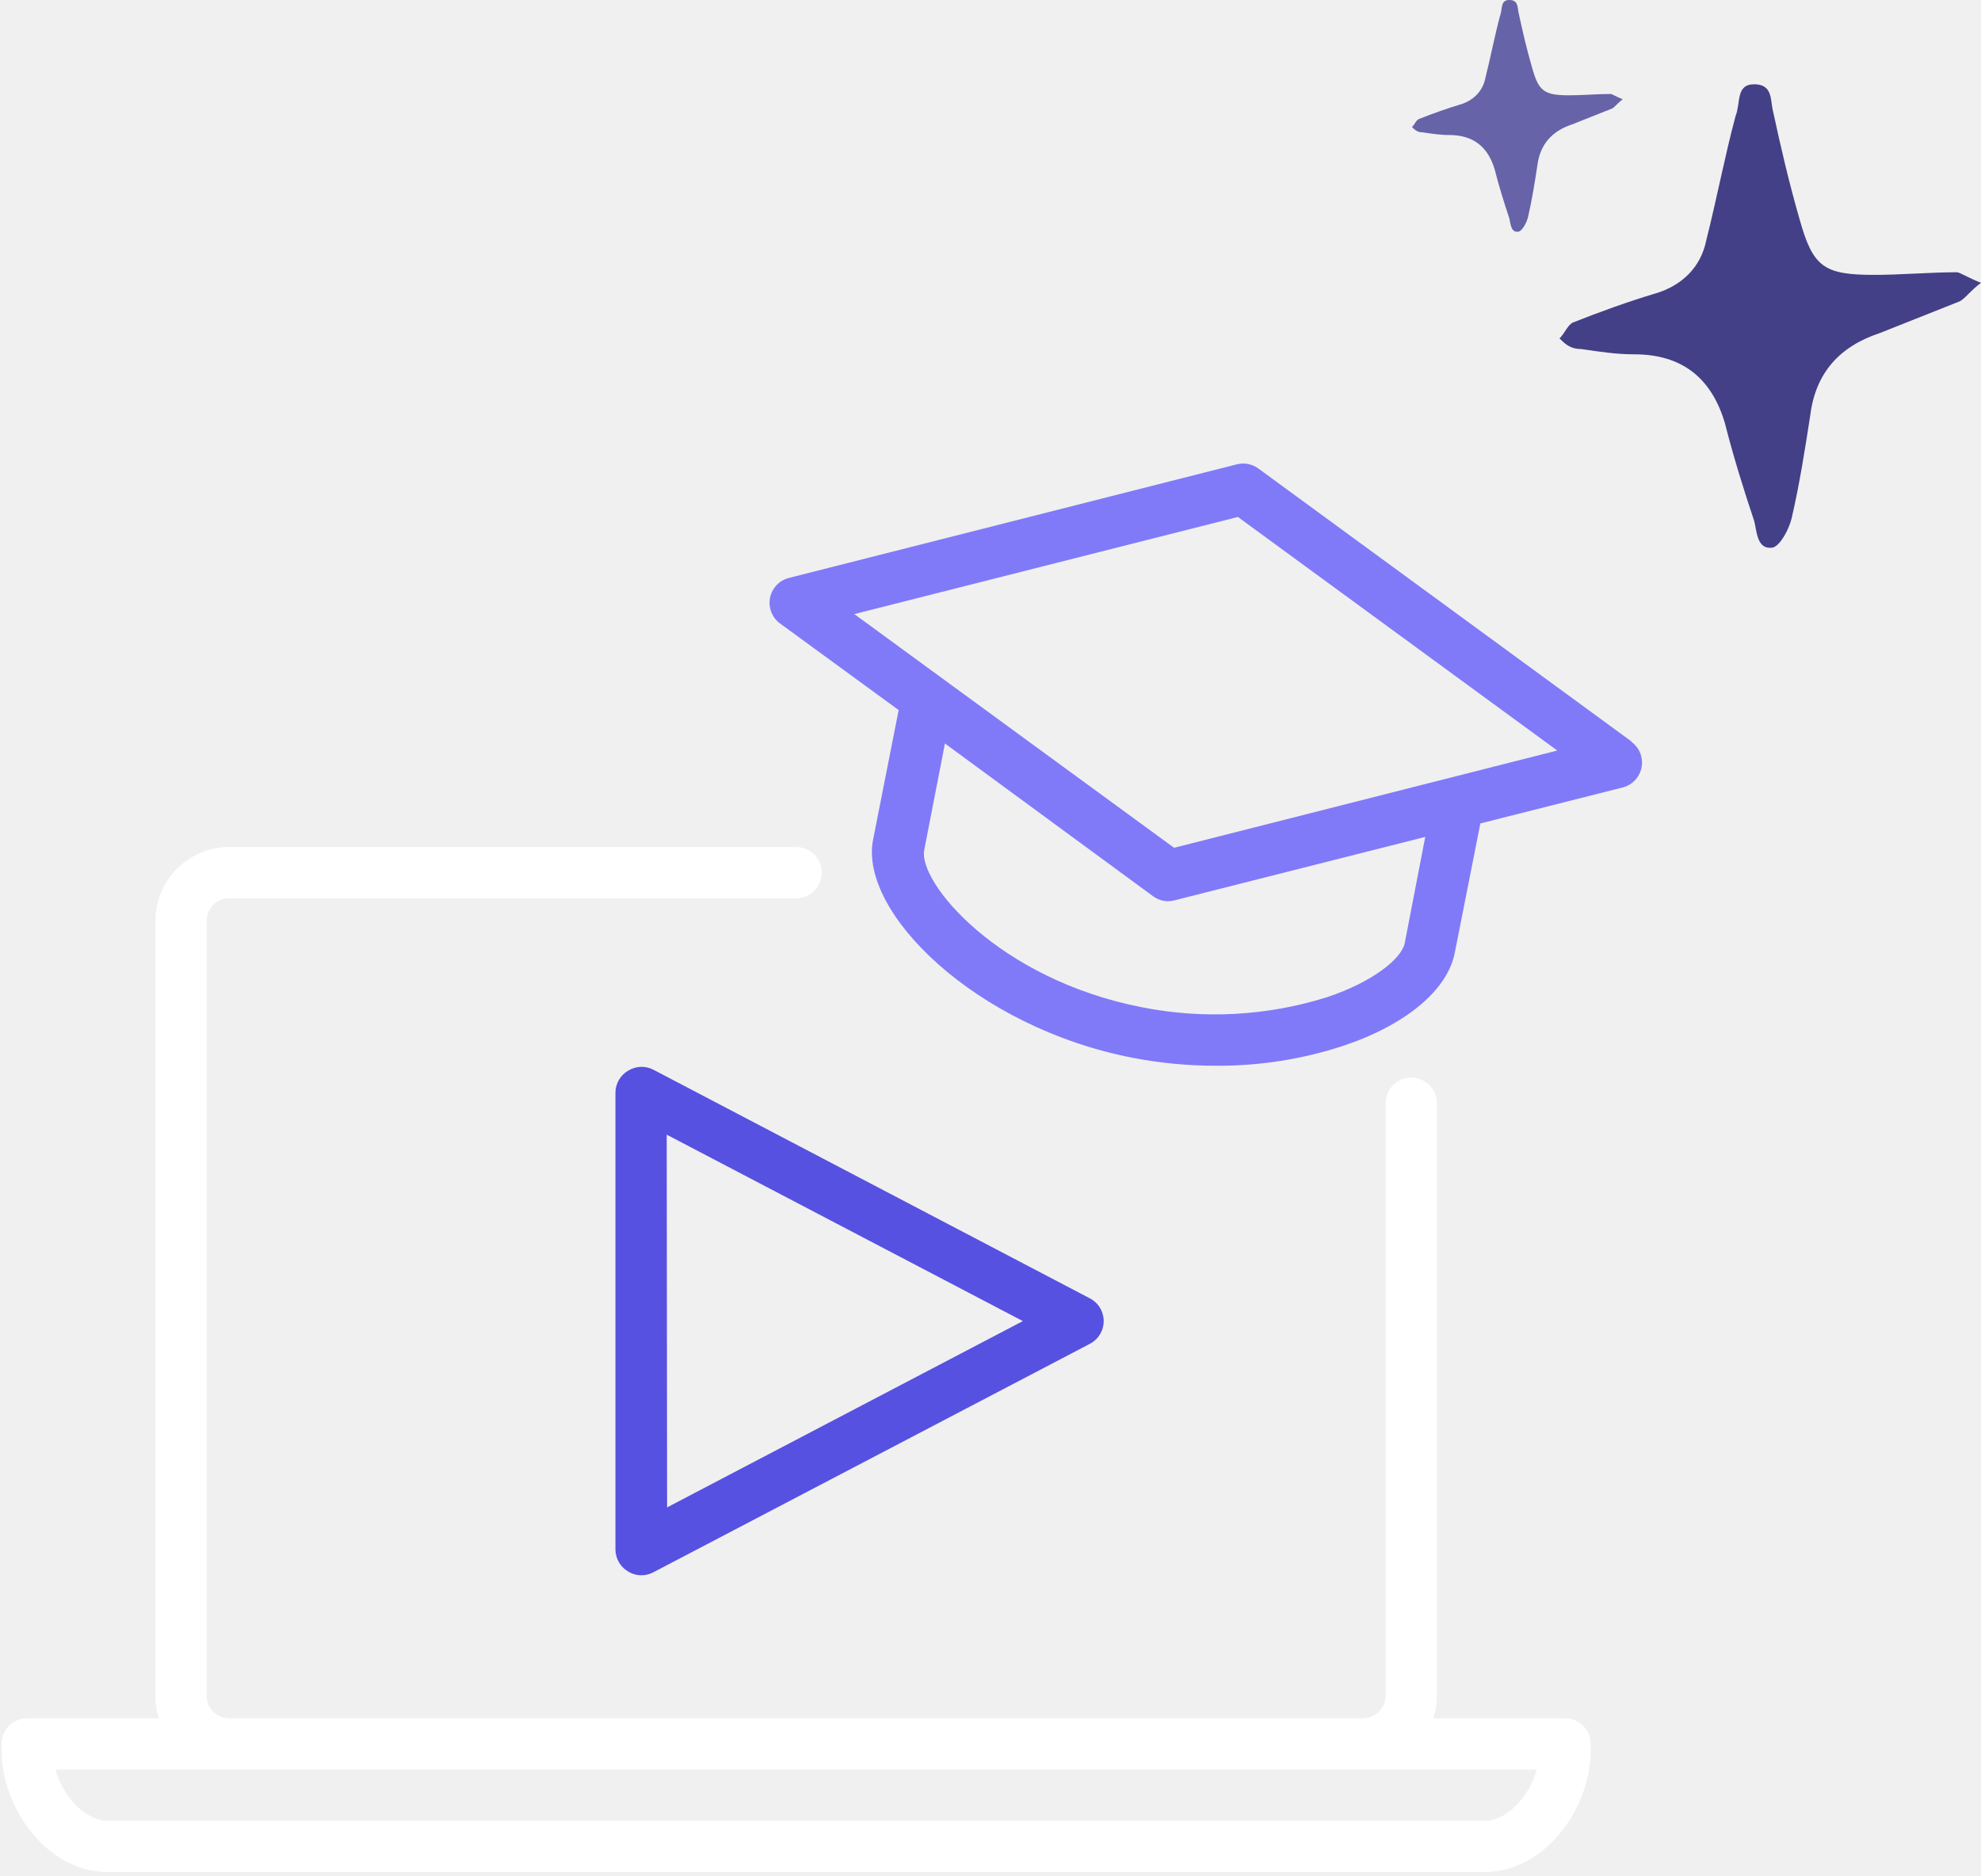
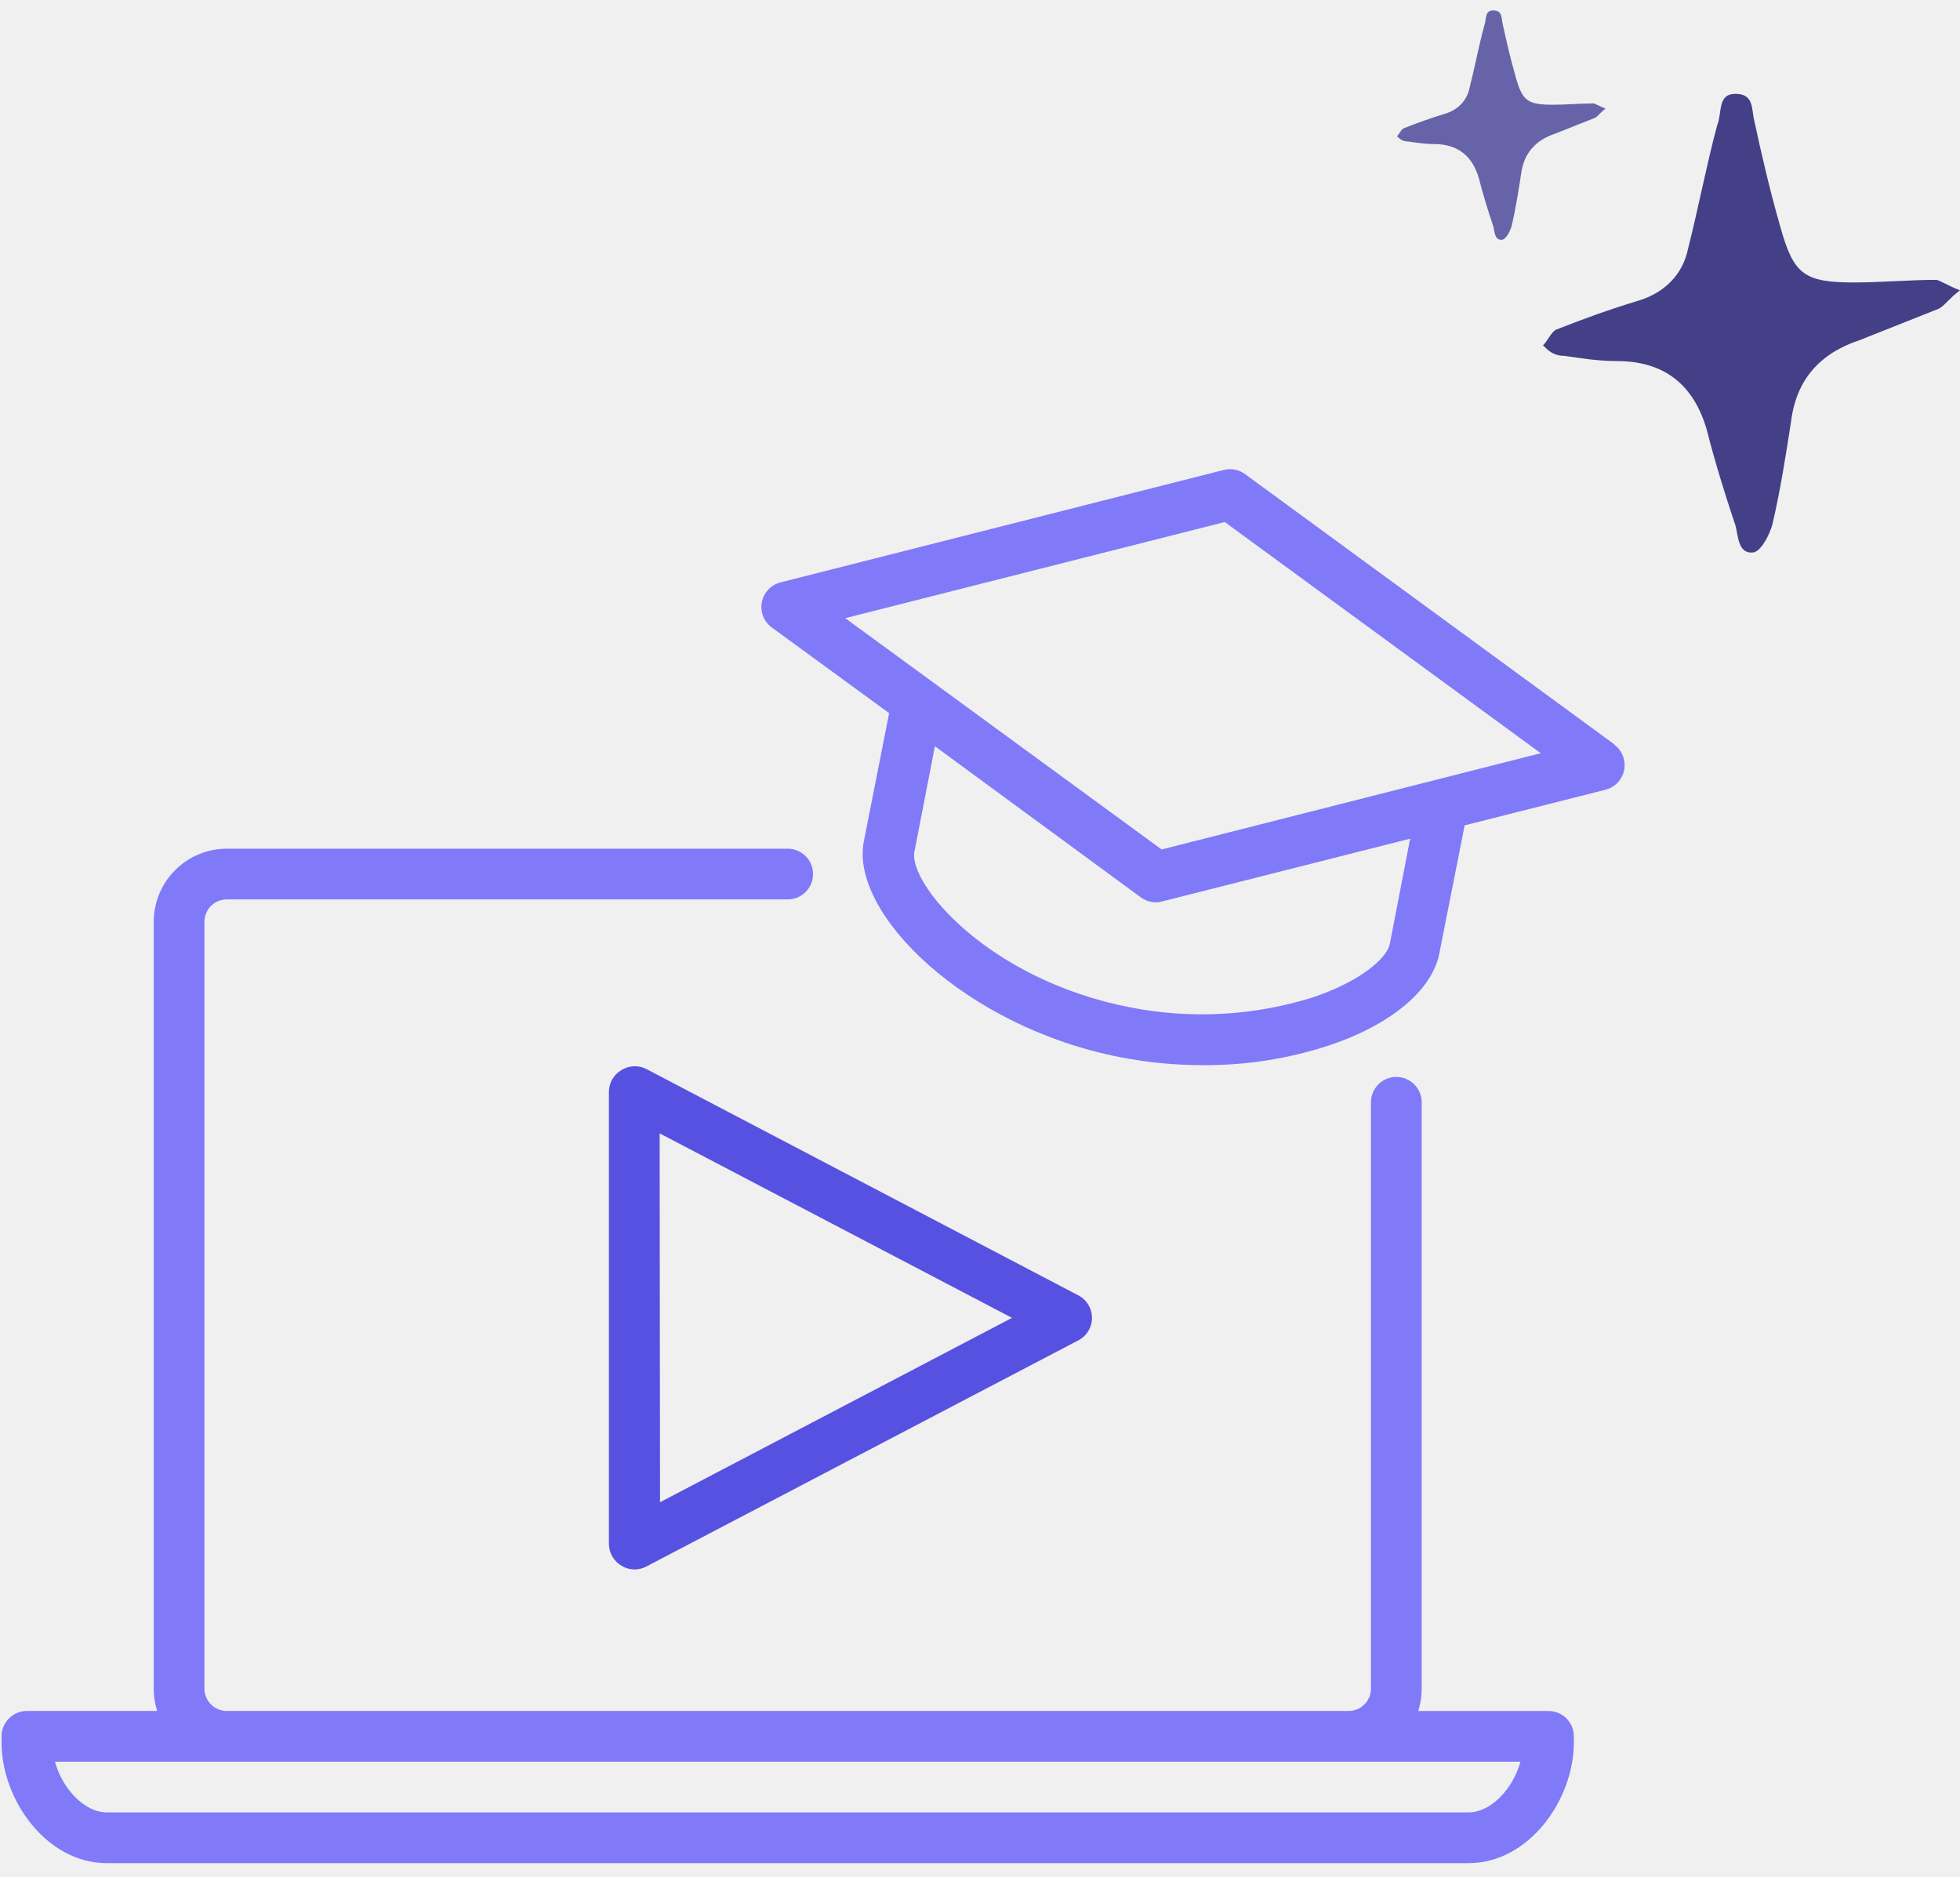
- <svg xmlns="http://www.w3.org/2000/svg" width="94" height="89" viewBox="0 0 94 89" fill="none">
-   <path d="M77.414 35.19L59.712 22.237C59.42 22.022 59.048 21.948 58.696 22.036L37.431 27.43C36.78 27.596 36.387 28.258 36.553 28.909C36.622 29.182 36.784 29.422 37.011 29.589L42.642 33.7L41.426 39.866C40.763 43.307 46.291 48.756 53.74 50.203C55.047 50.456 56.374 50.582 57.705 50.581C59.745 50.593 61.773 50.277 63.713 49.644C66.693 48.653 68.681 46.999 69.028 45.229L70.244 39.081L77 37.373C77.651 37.207 78.044 36.544 77.878 35.894C77.809 35.621 77.647 35.38 77.42 35.214L77.414 35.19ZM66.656 44.761C66.516 45.473 65.197 46.585 62.953 47.333C60.12 48.22 57.109 48.383 54.196 47.808C47.355 46.476 43.536 41.848 43.858 40.328L44.838 35.287L54.713 42.535C54.921 42.689 55.172 42.772 55.431 42.773C55.534 42.773 55.636 42.759 55.735 42.73L67.629 39.72L66.656 44.761ZM55.711 40.237L40.538 29.145L58.739 24.535L73.893 35.621L55.711 40.237Z" fill="#807AF9" />
-   <path d="M29.811 50.812C29.439 51.026 29.208 51.422 29.203 51.852V73.549C29.208 73.978 29.439 74.374 29.811 74.589C29.994 74.702 30.204 74.763 30.419 74.765C30.616 74.767 30.81 74.721 30.985 74.631L51.721 63.776C52.316 63.464 52.544 62.728 52.231 62.134C52.117 61.916 51.939 61.738 51.721 61.624L31.003 50.769C30.626 50.574 30.174 50.59 29.811 50.812ZM31.636 53.852L48.535 62.7L31.654 71.542L31.636 53.852Z" fill="#5751E1" />
-   <path d="M74.264 81.552H68.019C68.127 81.211 68.182 80.856 68.183 80.499V52.362C68.183 51.691 67.638 51.146 66.966 51.146C66.295 51.146 65.75 51.691 65.75 52.362V80.499C65.74 81.09 65.253 81.561 64.662 81.551C64.662 81.551 64.662 81.551 64.662 81.551H10.893C10.302 81.561 9.815 81.091 9.805 80.5C9.805 80.499 9.805 80.499 9.805 80.499V43.685C9.815 43.094 10.302 42.623 10.893 42.633H10.893H37.778C38.449 42.633 38.994 42.088 38.994 41.416C38.994 40.745 38.449 40.2 37.778 40.2H10.893C8.96 40.194 7.386 41.752 7.372 43.685V80.499C7.373 80.856 7.428 81.211 7.537 81.551H1.291C0.62 81.551 0.075 82.096 0.075 82.767V83.072C0.075 85.808 2.228 88.849 5.116 88.849H70.439C73.327 88.849 75.48 85.808 75.48 83.072V82.767C75.48 82.096 74.935 81.552 74.264 81.552ZM70.439 86.416H5.116C4.064 86.416 2.994 85.297 2.635 83.984H72.92C72.561 85.297 71.491 86.416 70.439 86.416Z" fill="white" />
-   <path d="M94 13.423C93.494 13.8 93.24 14.177 92.987 14.303C91.722 14.806 90.456 15.308 89.19 15.811C87.291 16.439 86.152 17.695 85.899 19.706C85.646 21.339 85.392 22.972 85.013 24.606C84.886 25.108 84.506 25.862 84.127 25.988C83.367 26.113 83.367 25.234 83.24 24.731C82.734 23.224 82.228 21.59 81.848 20.082C81.215 17.947 79.823 16.816 77.544 16.816C76.658 16.816 75.899 16.69 75.013 16.564C74.506 16.564 74.253 16.313 74 16.062C74.253 15.811 74.38 15.434 74.633 15.308C75.899 14.806 77.291 14.303 78.557 13.926C79.823 13.549 80.709 12.669 80.962 11.413C81.468 9.403 81.848 7.392 82.354 5.508C82.608 4.88 82.354 4 83.24 4C84.127 4 84 4.754 84.127 5.256C84.506 7.015 84.886 8.649 85.392 10.408C86.025 12.669 86.532 13.046 88.937 13.046C90.203 13.046 91.595 12.921 92.861 12.921C92.987 12.921 93.367 13.172 94 13.423Z" fill="#434087" />
-   <path d="M77 4.712C76.747 4.9 76.62 5.089 76.494 5.151C75.861 5.403 75.228 5.654 74.595 5.905C73.646 6.219 73.076 6.848 72.949 7.853C72.823 8.669 72.696 9.486 72.506 10.303C72.443 10.554 72.253 10.931 72.063 10.994C71.683 11.057 71.683 10.617 71.62 10.366C71.367 9.612 71.114 8.795 70.924 8.041C70.608 6.973 69.911 6.408 68.772 6.408C68.329 6.408 67.949 6.345 67.506 6.282C67.253 6.282 67.127 6.157 67 6.031C67.127 5.905 67.19 5.717 67.317 5.654C67.949 5.403 68.646 5.151 69.278 4.963C69.911 4.775 70.354 4.335 70.481 3.707C70.734 2.701 70.924 1.696 71.177 0.754C71.304 0.44 71.177 0 71.62 0C72.063 0 72 0.377 72.063 0.628C72.253 1.508 72.443 2.324 72.696 3.204C73.013 4.335 73.266 4.523 74.468 4.523C75.101 4.523 75.797 4.46 76.43 4.46C76.494 4.46 76.683 4.586 77 4.712Z" fill="#6663A9" />
+ <svg xmlns="http://www.w3.org/2000/svg" width="94" height="90" viewBox="0 0 94 90" fill="none">
+   <g clip-path="url(#clip0_1216_48)">
+     <path d="M77.414 35.69L59.712 22.737C59.42 22.522 59.048 22.448 58.696 22.536L37.431 27.93C36.78 28.096 36.387 28.758 36.553 29.409C36.622 29.682 36.784 29.922 37.011 30.089L42.642 34.2L41.426 40.366C40.763 43.807 46.291 49.256 53.74 50.703C55.047 50.956 56.374 51.082 57.705 51.081C59.745 51.093 61.773 50.777 63.713 50.144C66.693 49.153 68.681 47.499 69.028 45.729L70.244 39.581L77 37.873C77.651 37.707 78.044 37.044 77.878 36.394C77.809 36.121 77.647 35.88 77.42 35.714L77.414 35.69ZM66.656 45.261C66.516 45.973 65.197 47.085 62.953 47.833C60.12 48.72 57.109 48.883 54.196 48.308C47.355 46.976 43.536 42.348 43.858 40.828L44.838 35.787L54.713 43.035C54.921 43.189 55.172 43.272 55.431 43.273C55.534 43.273 55.636 43.259 55.735 43.23L67.629 40.22L66.656 45.261ZM55.711 40.737L40.538 29.645L58.739 25.035L73.893 36.121L55.711 40.737Z" fill="#807AF9" />
+     <path d="M29.811 51.312C29.439 51.526 29.208 51.922 29.203 52.352V74.049C29.208 74.478 29.439 74.874 29.811 75.089C29.994 75.202 30.204 75.263 30.419 75.265C30.616 75.267 30.81 75.221 30.985 75.131L51.721 64.276C52.316 63.964 52.544 63.228 52.231 62.634C52.117 62.416 51.939 62.238 51.721 62.124L31.003 51.269C30.626 51.074 30.174 51.09 29.811 51.312ZM31.636 54.352L48.535 63.2L31.654 72.042L31.636 54.352Z" fill="#5751E1" />
+     <path d="M74.264 82.052H68.019C68.127 81.711 68.182 81.356 68.183 80.999V52.862C68.183 52.191 67.638 51.646 66.966 51.646C66.295 51.646 65.75 52.191 65.75 52.862V80.999C65.74 81.59 65.253 82.061 64.662 82.051C64.662 82.051 64.662 82.051 64.662 82.051H10.893C10.302 82.061 9.815 81.591 9.805 81C9.805 81 9.805 80.999 9.805 81V44.185C9.815 43.594 10.302 43.123 10.893 43.133H37.778C38.449 43.133 38.994 42.588 38.994 41.916C38.994 41.245 38.449 40.7 37.778 40.7H10.893C8.96 40.694 7.386 42.252 7.372 44.185V80.999C7.373 81.356 7.428 81.711 7.537 82.051H1.291C0.62 82.051 0.075 82.596 0.075 83.267V83.572C0.075 86.308 2.228 89.349 5.116 89.349H70.439C73.327 89.349 75.48 86.308 75.48 83.572V83.267C75.48 82.596 74.935 82.052 74.264 82.052ZM70.439 86.916H5.116C4.064 86.916 2.994 85.797 2.635 84.484H72.92C72.561 85.797 71.491 86.916 70.439 86.916Z" fill="#807AF9" />
+     <path d="M94 13.923C93.494 14.3 93.24 14.677 92.987 14.803C91.722 15.306 90.456 15.808 89.19 16.311C87.291 16.939 86.152 18.195 85.899 20.206C85.646 21.839 85.392 23.472 85.013 25.106C84.886 25.608 84.506 26.362 84.127 26.488C83.367 26.613 83.367 25.734 83.24 25.231C82.734 23.724 82.228 22.09 81.848 20.582C81.215 18.447 79.823 17.316 77.544 17.316C76.658 17.316 75.899 17.19 75.013 17.064C74.506 17.064 74.253 16.813 74 16.562C74.253 16.311 74.38 15.934 74.633 15.808C75.899 15.306 77.291 14.803 78.557 14.426C79.823 14.049 80.709 13.169 80.962 11.913C81.468 9.903 81.848 7.892 82.354 6.008C82.608 5.38 82.354 4.5 83.24 4.5C84.127 4.5 84 5.254 84.127 5.756C84.506 7.515 84.886 9.149 85.392 10.908C86.025 13.169 86.532 13.546 88.937 13.546C90.203 13.546 91.595 13.421 92.861 13.421C92.987 13.421 93.367 13.672 94 13.923Z" fill="#434087" />
+     <path d="M77 5.212C76.747 5.4 76.62 5.589 76.494 5.651C75.861 5.903 75.228 6.154 74.595 6.405C73.646 6.719 73.076 7.348 72.949 8.353C72.823 9.169 72.696 9.986 72.506 10.803C72.443 11.054 72.253 11.431 72.063 11.494C71.683 11.557 71.683 11.117 71.62 10.866C71.367 10.112 71.114 9.295 70.924 8.541C70.608 7.473 69.911 6.908 68.772 6.908C68.329 6.908 67.949 6.845 67.506 6.782C67.253 6.782 67.127 6.657 67 6.531C67.127 6.405 67.19 6.217 67.317 6.154C67.949 5.903 68.646 5.651 69.278 5.463C69.911 5.275 70.354 4.835 70.481 4.207C70.734 3.201 70.924 2.196 71.177 1.254C71.304 0.94 71.177 0.5 71.62 0.5C72.063 0.5 72 0.877 72.063 1.128C72.253 2.008 72.443 2.824 72.696 3.704C73.013 4.835 73.266 5.023 74.468 5.023C75.101 5.023 75.797 4.96 76.43 4.96C76.494 4.96 76.683 5.086 77 5.212Z" fill="#6663A9" />
+   </g>
+   <defs>
+     <clipPath id="clip0_1216_48">
+       <rect width="94" height="89" fill="white" transform="translate(0 0.5)" />
+     </clipPath>
+   </defs>
</svg>
